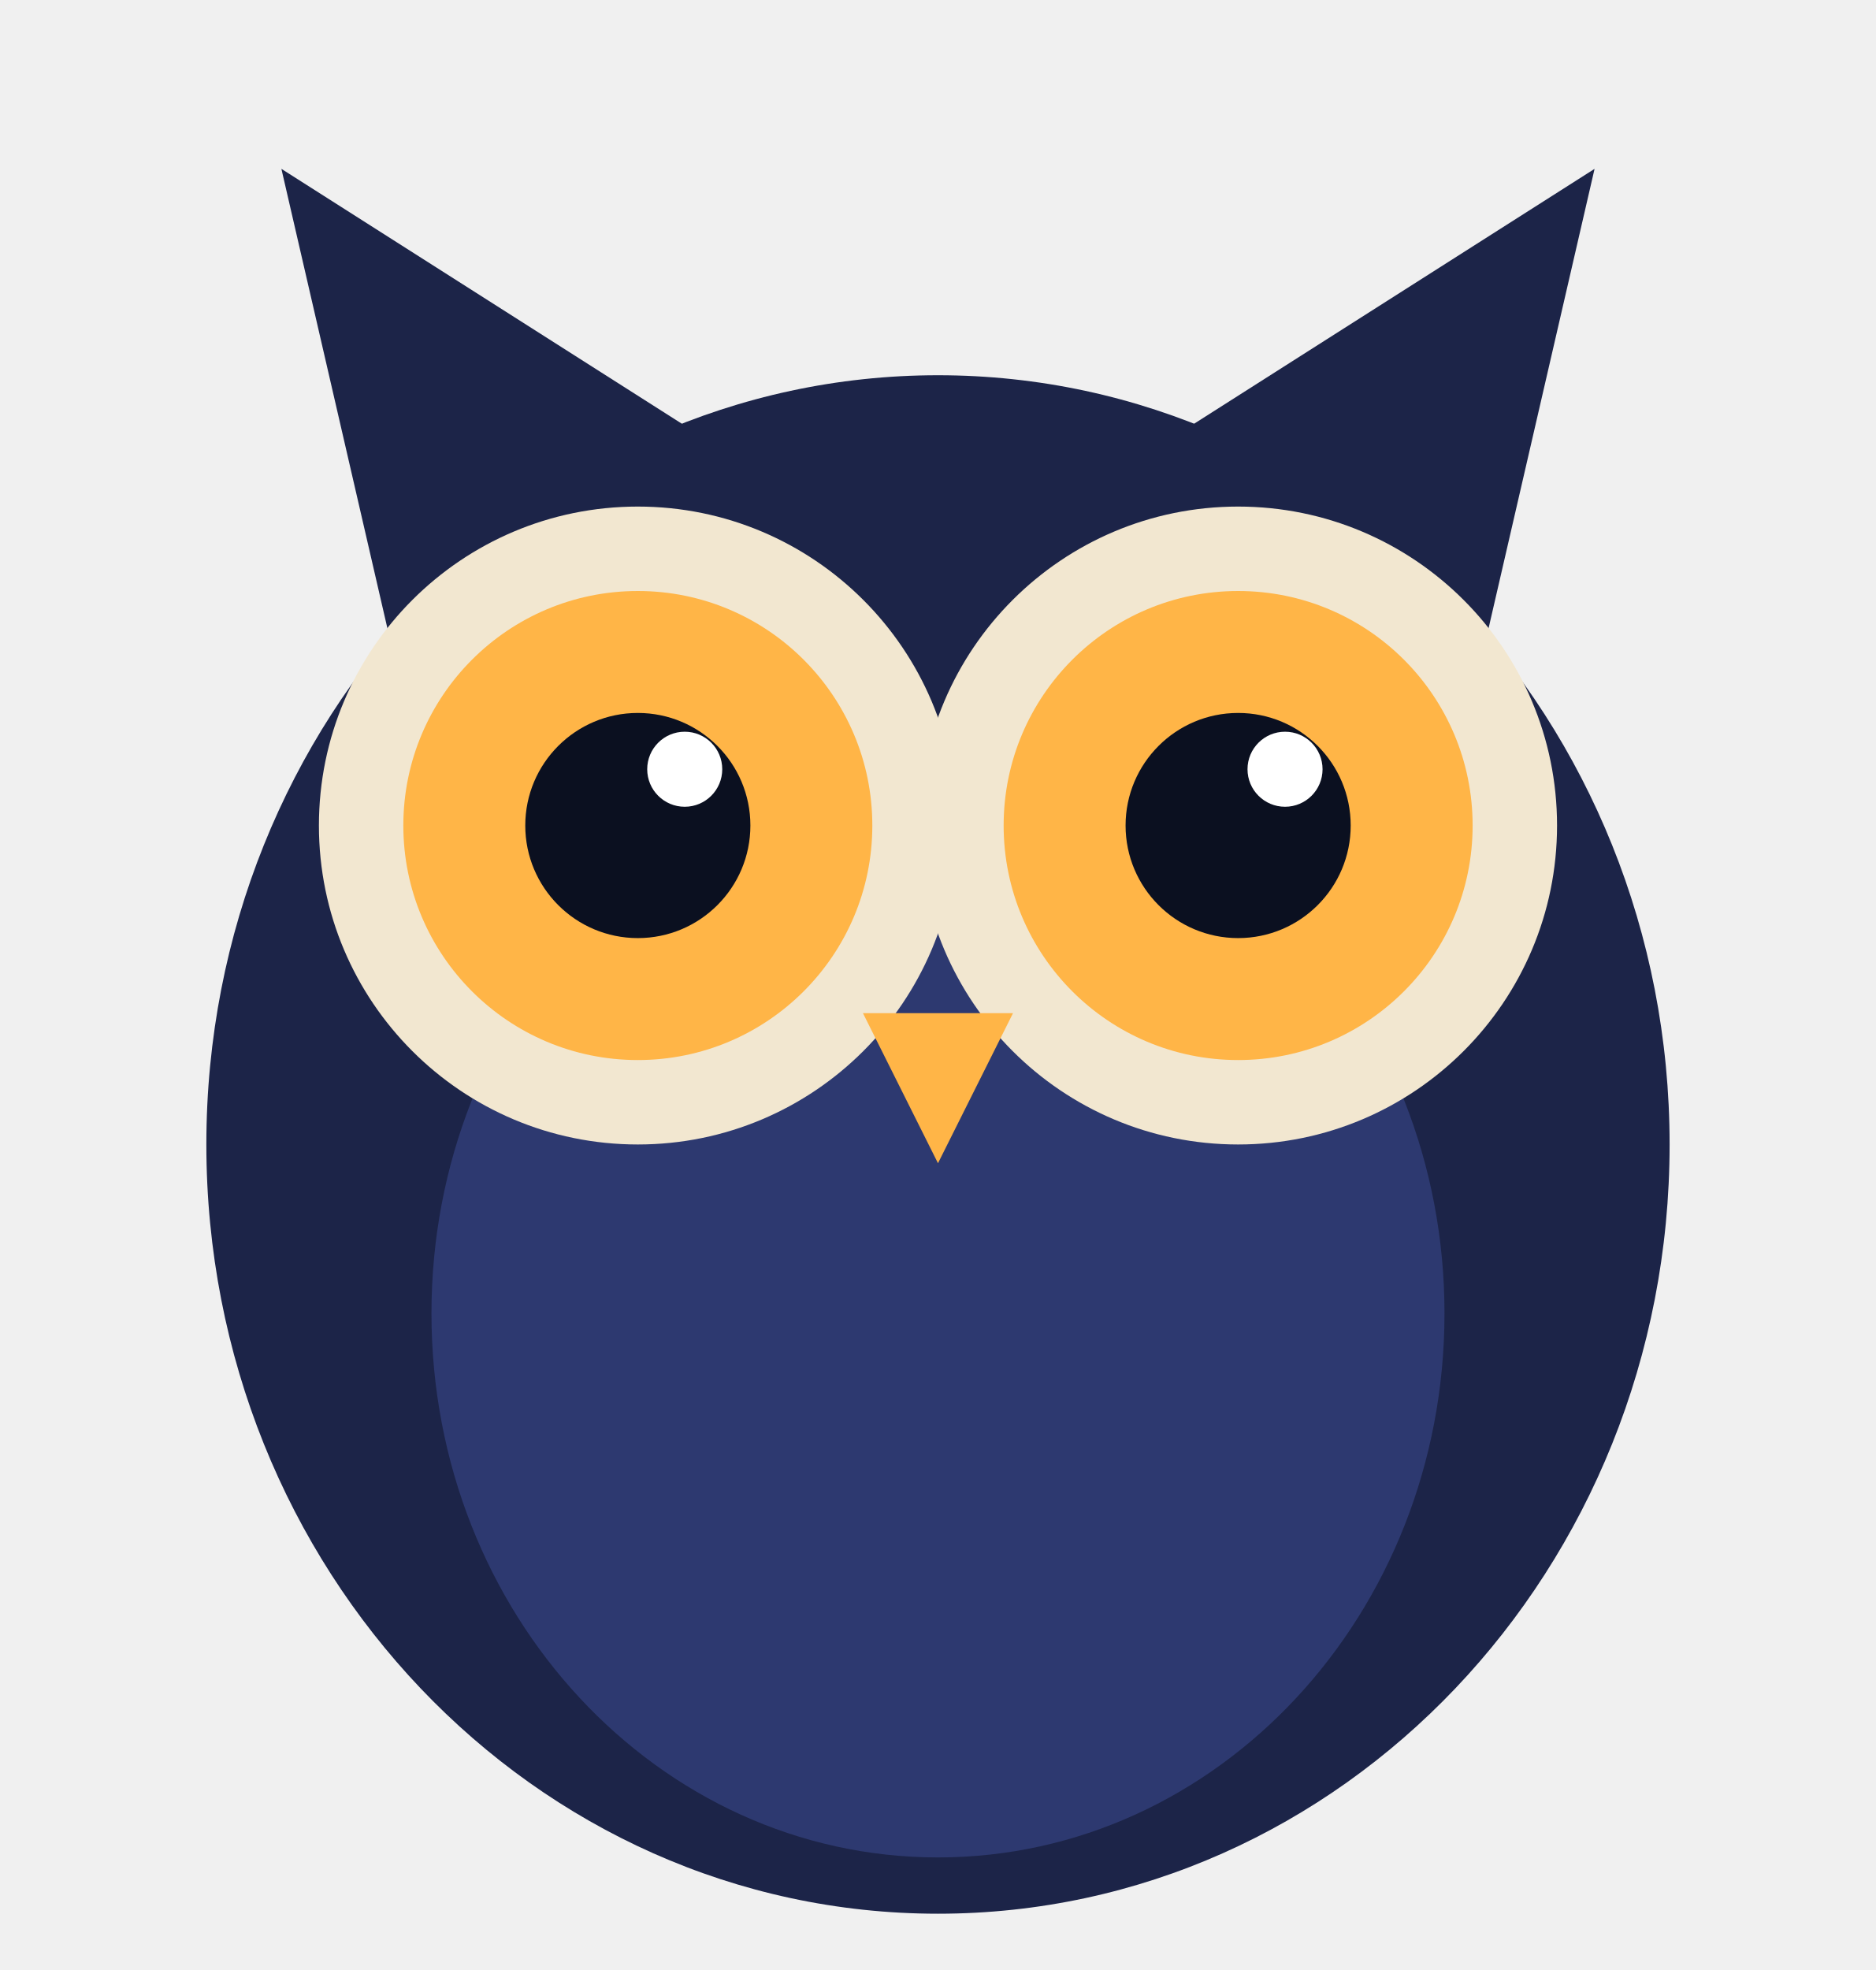
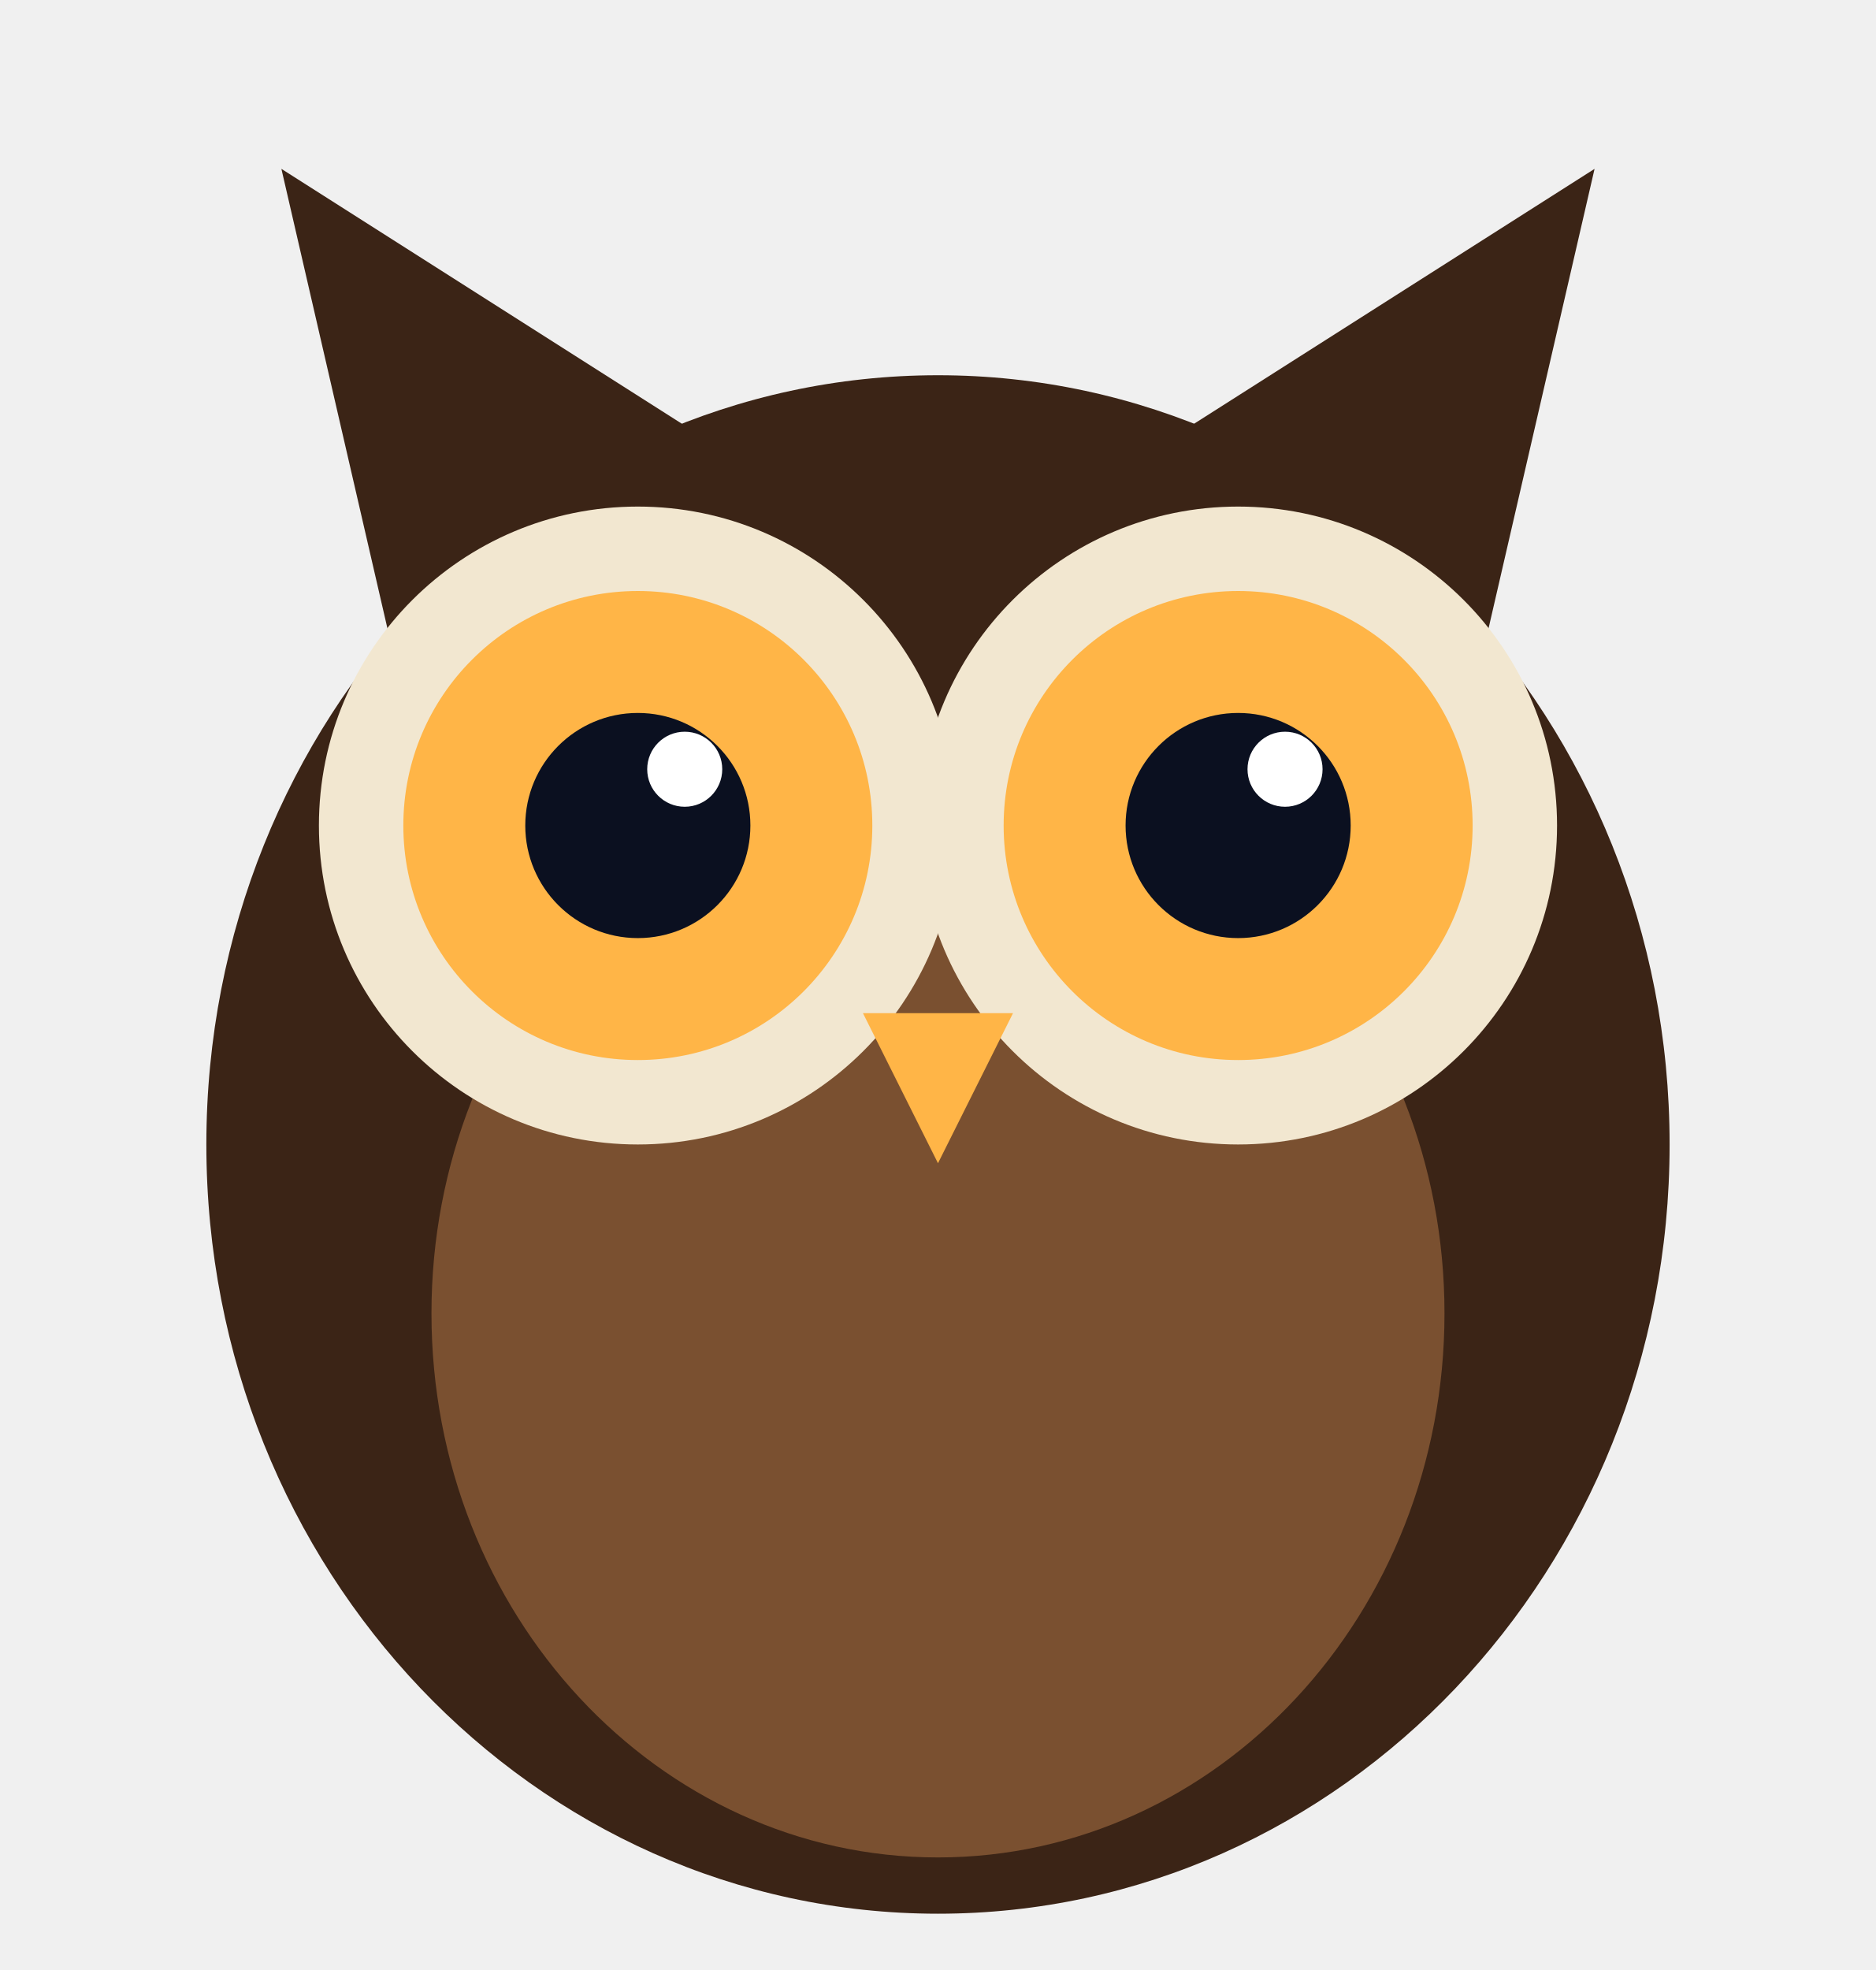
<svg xmlns="http://www.w3.org/2000/svg" viewBox="0 0 200 210">
-   <path d="M42 70 L30 18 L74 46 Z" fill="#1c2448" />
-   <path d="M158 70 L170 18 L126 46 Z" fill="#1c2448" />
-   <ellipse cx="100" cy="122" rx="78" ry="82" fill="#1c2448" />
-   <ellipse cx="100" cy="140" rx="54" ry="58" fill="#2d3970" />
+   <path d="M42 70 L30 18 L74 46 Z" fill="#3b2416" />
+   <path d="M158 70 L170 18 L126 46 Z" fill="#3b2416" />
+   <ellipse cx="100" cy="122" rx="78" ry="82" fill="#3b2416" />
+   <ellipse cx="100" cy="140" rx="54" ry="58" fill="#7a5030" />
  <circle cx="68" cy="88" r="34" fill="#f2e7d0" />
  <circle cx="132" cy="88" r="34" fill="#f2e7d0" />
  <circle cx="68" cy="88" r="25" fill="#ffb547" />
  <circle cx="132" cy="88" r="25" fill="#ffb547" />
  <circle cx="68" cy="88" r="12" fill="#0b1020" />
  <circle cx="132" cy="88" r="12" fill="#0b1020" />
  <circle cx="73" cy="82" r="4" fill="#fff" />
  <circle cx="137" cy="82" r="4" fill="#fff" />
  <path d="M92 108 L108 108 L100 124 Z" fill="#ffb547" />
</svg>
